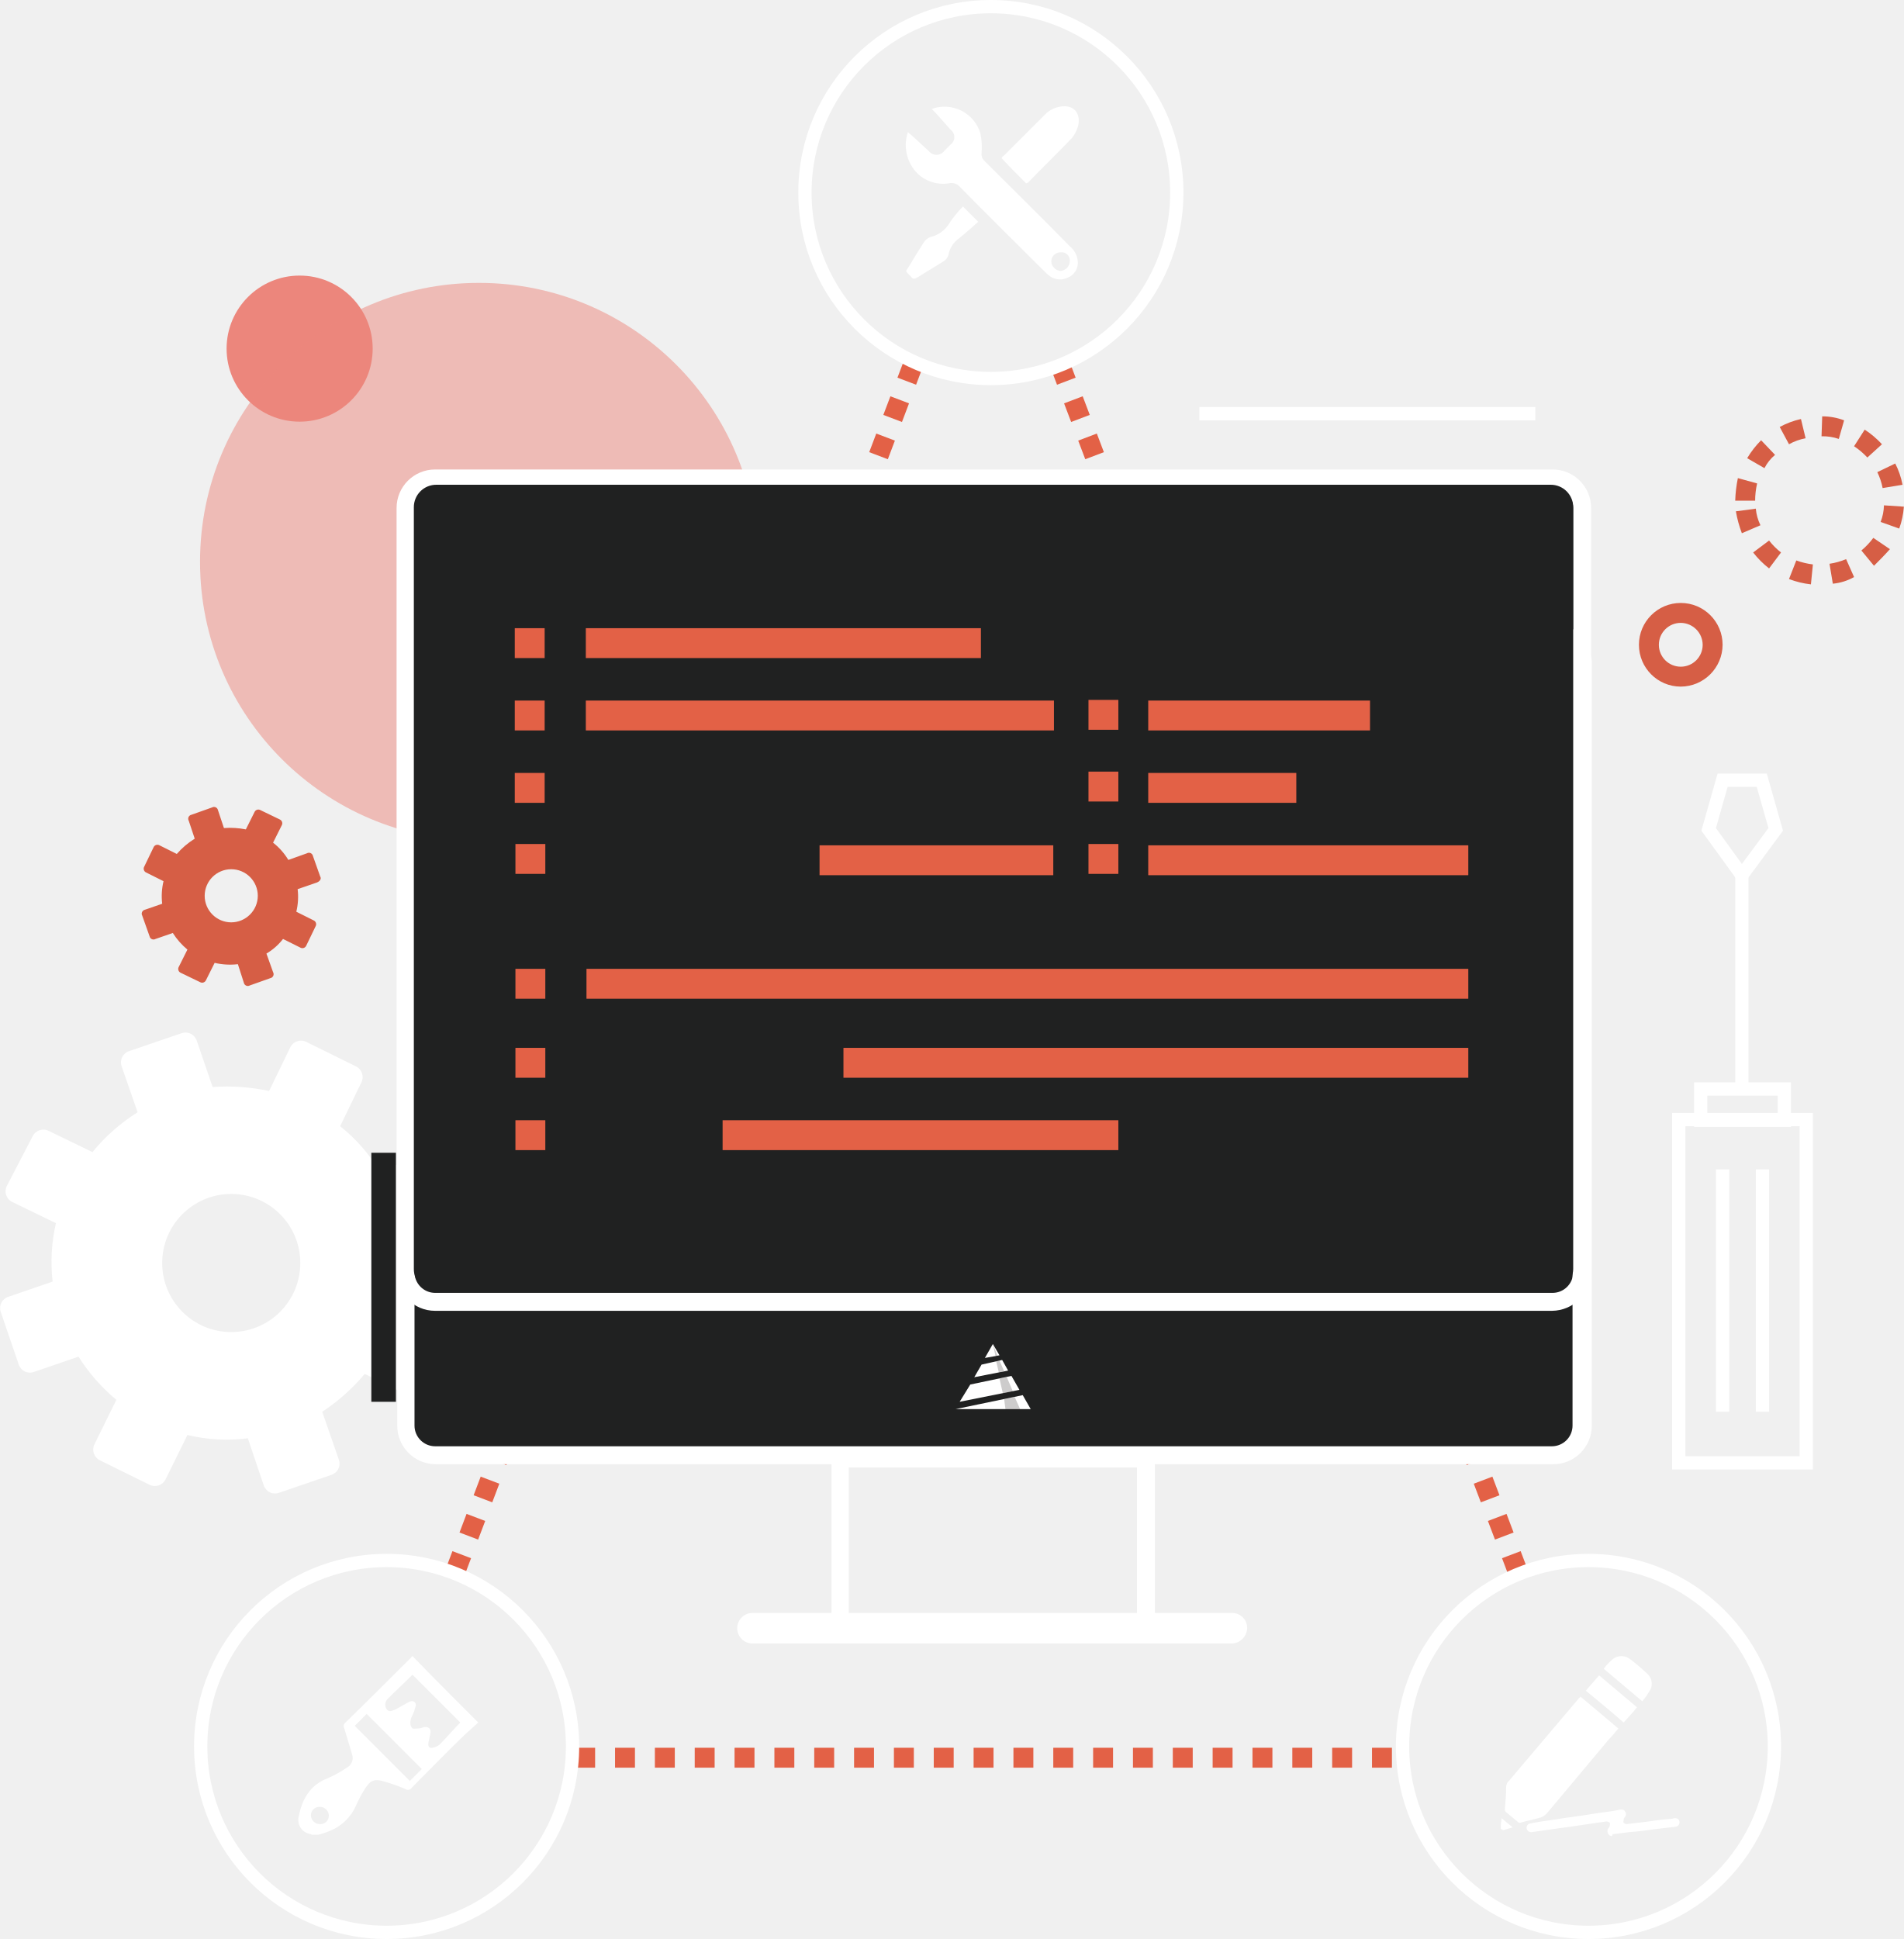
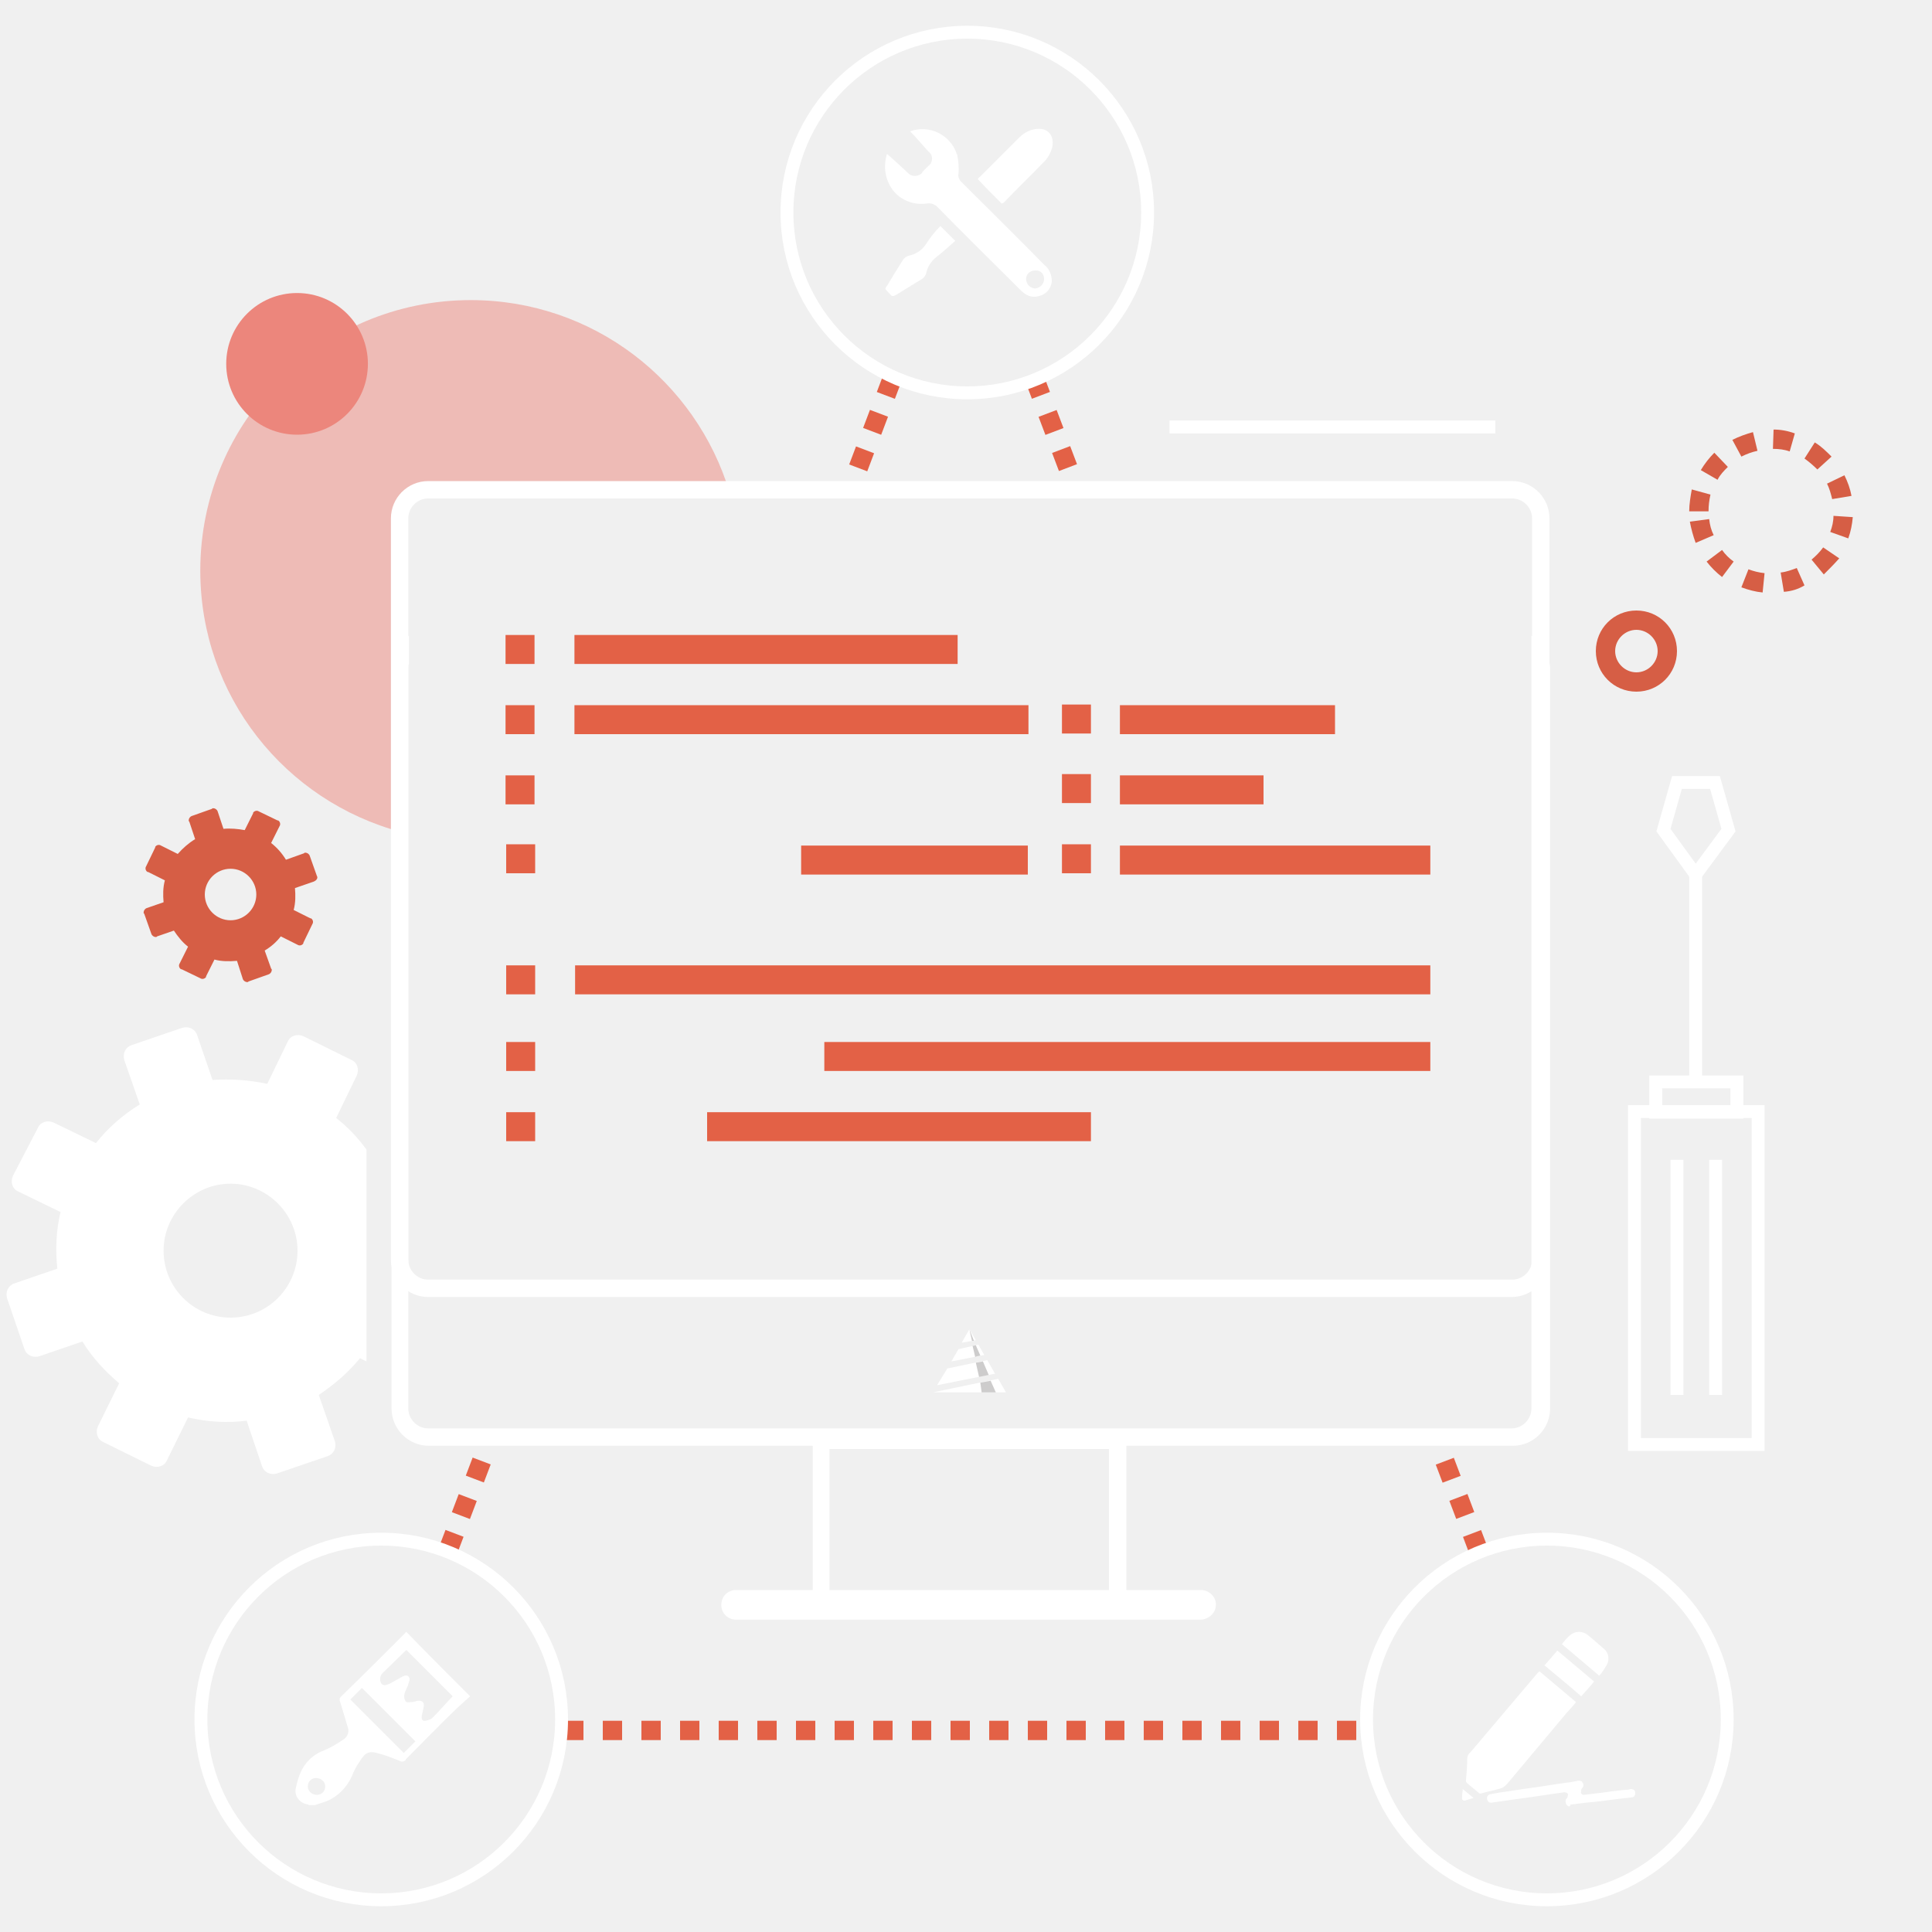
- <svg xmlns="http://www.w3.org/2000/svg" viewBox="0 0 286.725 292">
-   <defs>
-     <style>
-             .cls-1{fill:#ec867c}.cls-2,.cls-7{fill:none;stroke-miterlimit:10}.cls-2{stroke:#e36146;stroke-width:3px;stroke-dasharray:3 3}.cls-3{opacity:.5}.cls-4{fill:#fff}.cls-5{fill:#d65e45}.cls-6{fill:#202121}.cls-7{stroke:#fff;stroke-width:2px}.cls-8{fill:#060000;opacity:.4}.cls-9{fill:#e36146}
-         </style>
-   </defs>
-   <g id="supericon2" transform="translate(-1130.002 -2141)">
-     <g id="그룹_156" data-name="그룹 156" transform="translate(1130.027 2141)">
-       <circle id="타원_145" cx="11" cy="11" r="11" class="cls-1" data-name="타원 145" transform="translate(34.1 41.5)" />
+ <svg xmlns="http://www.w3.org/2000/svg" version="1.1" id="레이어_1" x="0px" y="0px" viewBox="0 0 300 300" style="enable-background:new 0 0 300 300;" xml:space="preserve">
+   <style type="text/css">
+ 	.st0{display:none;fill:#333333;}
+ 	.st1{opacity:0.5;fill:#EC867C;}
+ 	.st2{fill:#EC867C;}
+ 	.st3{fill:none;stroke:#E36146;stroke-width:3;stroke-miterlimit:10;stroke-dasharray:3,3;}
+ 	.st4{fill:#D65E45;}
+ 	.st5{fill:#E36146;}
+ 	.st6{fill:#FFFFFF;}
+ 	.st7{fill:#202121;}
+ 	.st8{fill:none;stroke:#FFFFFF;stroke-width:2;stroke-miterlimit:10;}
+ 	.st9{opacity:0.5;}
+ 	.st10{opacity:0.4;fill:#060000;enable-background:new    ;}
+ </style>
+   <rect x="-67.5" y="-48.1" class="st0" width="432.2" height="408.3" />
+   <g>
+     <path class="st1" d="M62.3,76.5h51c-5.2-17.3-21.2-29.9-40.2-29.9c-23.2,0-42,18.8-42,42c0,19.5,13.2,35.8,31.2,40.6V76.5z" />
+     <g id="그룹_156" transform="translate(1130.027 2141)">
+       <circle id="타원_145" class="st2" cx="-1083.9" cy="-2084.5" r="11" />
    </g>
-     <path id="선_58" d="M0 0h123.9" class="cls-2" data-name="선 58" transform="translate(1216.627 2405.7)" />
-     <g id="그룹_157" class="cls-3" data-name="그룹 157" transform="translate(1130.027 2141)">
-       <circle id="타원_146" cx="42" cy="42" r="42" class="cls-1" data-name="타원 146" transform="translate(30.1 42.6)" />
+     <line id="선_58" class="st3" x1="87.6" y1="268.7" x2="211.5" y2="268.7" />
+     <path id="패스_973" class="st4" d="M49.2,136l-1.1-3.1c-0.1-0.3-0.4-0.5-0.7-0.5c-0.1,0-0.1,0-0.2,0.1l-2.8,1   c-0.6-1-1.4-1.9-2.3-2.6l1.3-2.6c0.2-0.3,0.1-0.7-0.2-0.9c0,0,0,0-0.1,0l-2.9-1.4c-0.3-0.2-0.7-0.1-0.9,0.2c0,0,0,0,0,0.1l-1.3,2.6   c-1.1-0.2-2.2-0.3-3.3-0.2l-0.9-2.7c-0.1-0.3-0.4-0.5-0.7-0.5c-0.1,0-0.1,0-0.2,0.1l-3.1,1.1c-0.3,0.1-0.5,0.4-0.5,0.7   c0,0.1,0,0.1,0.1,0.2l0.9,2.7c-1,0.6-1.9,1.4-2.7,2.3l-2.6-1.3c-0.3-0.2-0.7-0.1-0.9,0.2c0,0,0,0,0,0.1l-1.4,2.9   c-0.2,0.3-0.1,0.7,0.2,0.9c0,0,0,0,0.1,0l2.6,1.3c-0.3,1.1-0.3,2.3-0.2,3.4l-2.6,0.9c-0.3,0.1-0.5,0.4-0.5,0.7c0,0.1,0,0.1,0.1,0.2   l1.1,3.1c0.1,0.3,0.4,0.5,0.7,0.5c0.1,0,0.1,0,0.2-0.1l2.6-0.9c0.6,0.9,1.3,1.8,2.2,2.5l-1.3,2.6c-0.2,0.3-0.1,0.7,0.2,0.9   c0,0,0,0,0.1,0l2.9,1.4c0.3,0.2,0.7,0.1,0.9-0.2c0,0,0,0,0-0.1l1.3-2.6c1.1,0.3,2.3,0.3,3.5,0.2l0.9,2.8c0.1,0.3,0.4,0.5,0.7,0.5   c0.1,0,0.1,0,0.2-0.1l3.1-1.1c0.3-0.1,0.5-0.4,0.5-0.7c0-0.1,0-0.1-0.1-0.2l-1-2.8c1-0.6,1.8-1.3,2.5-2.2l2.6,1.3   c0.3,0.2,0.7,0.1,0.9-0.2c0,0,0,0,0-0.1l1.4-2.9c0.2-0.3,0.1-0.7-0.2-0.9c0,0,0,0-0.1,0l-2.6-1.3c0.3-1.1,0.3-2.3,0.2-3.4l2.9-1   C49.2,136.7,49.4,136.3,49.2,136z M35.8,142.9c-2.2,0-4-1.8-4-4s1.8-4,4-4s4,1.8,4,4C39.8,141.1,38,142.9,35.8,142.9z" />
+     <rect x="68.6" y="238" transform="matrix(0.3548 -0.9349 0.9349 0.3548 -178.697 219.9686)" class="st5" width="2.9" height="3" />
+     <rect x="70.6" y="232.4" transform="matrix(0.3548 -0.9349 0.9349 0.3548 -172.1548 218.3572)" class="st5" width="3" height="3" />
+     <rect x="72.8" y="226.8" transform="matrix(0.3548 -0.9349 0.9349 0.3548 -165.5375 216.7269)" class="st5" width="3" height="3" />
+     <rect x="132.3" y="69.7" transform="matrix(0.3545 -0.935 0.935 0.3545 19.7899 171.1144)" class="st5" width="3" height="3" />
+     <rect x="134.5" y="64.1" transform="matrix(0.3545 -0.935 0.935 0.3545 26.4092 169.4829)" class="st5" width="3" height="3" />
+     <rect x="136.6" y="58.5" transform="matrix(0.3545 -0.935 0.935 0.3545 33.0278 167.8512)" class="st5" width="3" height="3" />
+     <rect x="227.6" y="238" transform="matrix(0.9351 -0.3544 0.3544 0.9351 -70.0014 96.7573)" class="st5" width="3" height="2.9" />
+     <rect x="225.5" y="232.4" transform="matrix(0.9351 -0.3544 0.3544 0.9351 -68.1707 95.6485)" class="st5" width="3" height="3" />
+     <rect x="223.4" y="226.8" transform="matrix(0.935 -0.3545 0.3545 0.935 -66.336 94.5637)" class="st5" width="3" height="3" />
+     <rect x="163.8" y="69.7" transform="matrix(0.935 -0.3548 0.3548 0.935 -14.5148 63.282)" class="st5" width="3" height="3" />
+     <rect x="161.7" y="64.1" transform="matrix(0.9351 -0.3545 0.3545 0.9351 -12.6617 62.1088)" class="st5" width="3" height="3" />
+     <rect x="159.6" y="58.5" transform="matrix(0.9351 -0.3545 0.3545 0.9351 -10.8113 60.9902)" class="st5" width="3" height="3" />
+     <path id="패스_976" class="st6" d="M234.7,201.4H66.5c-3.2,0-5.8-2.6-5.8-5.8l0,0V80.5c0-3.2,2.6-5.8,5.8-5.8l0,0h168.3   c3.2,0,5.8,2.6,5.8,5.8c0,0,0,0,0,0v115.1C240.5,198.8,237.9,201.4,234.7,201.4z M66.5,77.4c-1.7,0-3.1,1.4-3.1,3.1v115.1   c0,1.7,1.4,3.1,3.1,3.1h168.3c1.7,0,3.1-1.4,3.1-3.1V80.5c0-1.7-1.4-3.1-3.1-3.1H66.5z" />
+     <path id="패스_977" class="st4" d="M273.7,92c-1.1-0.1-2.2-0.4-3.3-0.8l1.1-2.8c0.8,0.3,1.6,0.5,2.5,0.6L273.7,92z M277,91.9   l-0.5-3c0.9-0.1,1.7-0.4,2.5-0.7l1.2,2.7C279.2,91.5,278.2,91.8,277,91.9z M267.4,89.6c-0.9-0.7-1.7-1.5-2.4-2.4l2.4-1.8   c0.5,0.7,1.1,1.3,1.8,1.8L267.4,89.6z M283.2,89.2l-1.9-2.3c0.7-0.6,1.3-1.2,1.8-1.9l2.5,1.7C284.8,87.6,284,88.4,283.2,89.2   L283.2,89.2z M263.3,84.3c-0.4-1.1-0.7-2.2-0.9-3.3l3-0.4c0.1,0.9,0.3,1.7,0.7,2.5L263.3,84.3z M287,83.6l-2.8-1   c0.3-0.8,0.5-1.6,0.5-2.5l3,0.2C287.6,81.4,287.4,82.5,287,83.6z M265.3,79.4h-3c0-1.1,0.2-2.3,0.4-3.4l2.9,0.8   C265.4,77.7,265.3,78.5,265.3,79.4z M284.5,77.5c-0.2-0.8-0.4-1.6-0.8-2.4l2.7-1.3c0.5,1,0.9,2.1,1.1,3.2L284.5,77.5z M266.7,74.5   l-2.6-1.5c0.6-1,1.3-1.9,2.1-2.7l2.1,2.2C267.7,73.1,267.1,73.7,266.7,74.5z M282.2,72.9c-0.6-0.6-1.3-1.2-2-1.7l1.6-2.5   c1,0.6,1.8,1.4,2.6,2.2L282.2,72.9z M270.4,70.9l-1.4-2.6c1-0.5,2.1-0.9,3.2-1.2l0.7,2.9C272,70.2,271.2,70.5,270.4,70.9   L270.4,70.9z M277.9,70.1c-0.8-0.3-1.7-0.4-2.6-0.4l0.1-3c1.1,0,2.2,0.2,3.3,0.6L277.9,70.1z" />
+     <path id="패스_978" class="st4" d="M254.1,107.4c-3.5,0-6.3-2.8-6.3-6.3c0-3.5,2.8-6.3,6.3-6.3c3.5,0,6.3,2.8,6.3,6.3v0   C260.4,104.6,257.6,107.4,254.1,107.4z M254.1,97.8c-1.8,0-3.3,1.5-3.3,3.3c0,1.8,1.5,3.3,3.3,3.3s3.3-1.5,3.3-3.3v0   C257.4,99.3,255.9,97.8,254.1,97.8z" />
+     <path id="패스_979" class="st6" d="M174.9,250.8h-48.7v-28.4h48.7V250.8z M128.8,248.1h43.4V225h-43.4   C128.8,225,128.8,248.1,128.8,248.1z" />
+     <path id="패스_980" class="st6" d="M186.5,251.5h-72.2c-1.3,0-2.3-1-2.3-2.3s1-2.3,2.3-2.3l0,0h72.2c1.2,0,2.3,1,2.3,2.2   c0,0,0,0,0,0.1C188.8,250.4,187.8,251.4,186.5,251.5z" />
+     <path id="패스_981" class="st6" d="M237.8,98.7v120c0,1.7-1.4,3.1-3.1,3.1H66.5c-1.7,0-3.1-1.4-3.1-3.1V103.6   c0-0.2,0-0.4,0.1-0.5v-4.4c-1.7,1.1-2.7,2.9-2.7,4.9v115.1c0,3.2,2.6,5.8,5.8,5.8l0,0h168.3c3.2,0,5.8-2.6,5.8-5.8l0,0V103.6   C240.5,101.6,239.5,99.8,237.8,98.7z" />
+     <path id="패스_982" class="st7" d="M62.3,198.6" />
+     <circle id="타원_147" class="st8" cx="150.2" cy="33" r="28" />
+     <circle id="타원_148" class="st8" cx="59.2" cy="267" r="28" />
+     <circle id="타원_149" class="st8" cx="240.2" cy="267" r="28" />
+     <path id="패스_983" class="st8" d="M266.3,121.5h-5.9l-2.1,7.4l5,6.9l5.1-6.9L266.3,121.5z" />
+     <rect id="사각형_588" x="253.8" y="172.6" class="st8" width="19.2" height="51.7" />
+     <rect id="사각형_589" x="257.1" y="168" class="st8" width="12.6" height="4.7" />
+     <line id="선_61" class="st8" x1="263.3" y1="134.9" x2="263.3" y2="168" />
+     <line id="선_62" class="st8" x1="260.4" y1="180.1" x2="260.4" y2="216.6" />
+     <line id="선_63" class="st8" x1="266.4" y1="180.1" x2="266.4" y2="216.6" />
+     <line id="선_64" class="st8" x1="181.6" y1="66.3" x2="232.2" y2="66.3" />
+     <path id="패스_984" class="st6" d="M150.4,211.8" />
+     <path id="패스_985" class="st6" d="M150.4,211.8" />
+     <path id="패스_986" class="st6" d="M144.9,216.2h11.3l-1.2-2.1L144.9,216.2z" />
+     <path id="패스_987" class="st6" d="M147.1,212.5l-1.6,2.6l9-1.8l-1.2-2.1L147.1,212.5z" />
+     <g id="그룹_158" transform="translate(1130.027 2141)">
+       <path id="패스_988" class="st6" d="M-978.5-1932.9l-1-1.7l-1.2,2.1L-978.5-1932.9z" />
+       <path id="패스_989" class="st6" d="M-981.2-1931.5l-1.1,1.9l5.1-1l-0.9-1.6L-981.2-1931.5z" />
    </g>
-     <path id="패스_972" d="M69.4 182.8l-2.7-7.9a1.782 1.782 0 0 0-2.3-1.1l-7.3 2.5a25.4 25.4 0 0 0-5.9-6.7l3.2-6.6a1.794 1.794 0 0 0-.8-2.4l-7.5-3.7a1.794 1.794 0 0 0-2.4.8l-3.2 6.6a29.951 29.951 0 0 0-8.5-.6l-2.4-7a1.782 1.782 0 0 0-2.3-1.1l-7.9 2.7a1.782 1.782 0 0 0-1.1 2.3l2.4 6.9a27.93 27.93 0 0 0-6.8 6l-6.6-3.2a1.794 1.794 0 0 0-2.4.8L1 178.6a1.794 1.794 0 0 0 .8 2.4l6.6 3.2a25.833 25.833 0 0 0-.5 8.8l-6.7 2.3a1.782 1.782 0 0 0-1.1 2.3l2.7 7.9a1.782 1.782 0 0 0 2.3 1.1l6.7-2.3a27.466 27.466 0 0 0 5.7 6.5l-3.3 6.7a1.794 1.794 0 0 0 .8 2.4l7.5 3.7a1.794 1.794 0 0 0 2.4-.8l3.3-6.7a25.163 25.163 0 0 0 9.1.5l2.4 7.1a1.782 1.782 0 0 0 2.3 1.1l7.9-2.7a1.782 1.782 0 0 0 1.1-2.3l-2.5-7.2a29.061 29.061 0 0 0 6.4-5.7l6.7 3.3a1.794 1.794 0 0 0 2.4-.8l3.7-7.5a1.794 1.794 0 0 0-.8-2.4l-6.7-3.3a25.83 25.83 0 0 0 .6-8.8l7.4-2.5a1.6 1.6 0 0 0 1.2-2.1zm-34.6 17.8a10.4 10.4 0 1 1 10.4-10.4 10.392 10.392 0 0 1-10.4 10.4z" class="cls-4" data-name="패스 972" transform="translate(1130.027 2141)" />
-     <path id="패스_973" d="M48.2 132l-1.1-3.1a.608.608 0 0 0-.9-.4l-2.8 1a9.564 9.564 0 0 0-2.3-2.6l1.3-2.6a.63.63 0 0 0-.3-.9l-2.9-1.4a.63.63 0 0 0-.9.3l-1.3 2.6a12.223 12.223 0 0 0-3.3-.2l-.9-2.7a.608.608 0 0 0-.9-.4l-3.1 1.1a.608.608 0 0 0-.4.9l.9 2.7a11.777 11.777 0 0 0-2.7 2.3l-2.6-1.3a.63.63 0 0 0-.9.3l-1.4 2.9a.63.63 0 0 0 .3.9l2.6 1.3a9.758 9.758 0 0 0-.2 3.4l-2.6.9a.608.608 0 0 0-.4.9l1.1 3.1a.608.608 0 0 0 .9.4l2.6-.9a10.673 10.673 0 0 0 2.2 2.5l-1.3 2.6a.63.63 0 0 0 .3.9l2.9 1.4a.63.63 0 0 0 .9-.3l1.3-2.6a10.187 10.187 0 0 0 3.5.2l.9 2.8a.608.608 0 0 0 .9.4l3.1-1.1a.608.608 0 0 0 .4-.9l-1-2.8a8.81 8.81 0 0 0 2.5-2.2l2.6 1.3a.63.63 0 0 0 .9-.3l1.4-2.9a.63.63 0 0 0-.3-.9l-2.6-1.3a9.616 9.616 0 0 0 .2-3.4l2.9-1c.5-.2.7-.6.5-.9zm-13.4 6.9a4 4 0 1 1 4-4 4.012 4.012 0 0 1-4 4z" class="cls-5" data-name="패스 973" transform="translate(1130.027 2141)" />
-     <path id="선_59" d="M69.1 0L0 182.2" class="cls-2" data-name="선 59" transform="translate(1198.527 2195.6)" />
-     <path id="선_60" d="M0 0l69.1 182.2" class="cls-2" data-name="선 60" transform="translate(1289.527 2195.6)" />
-     <path id="패스_974" d="M234.2 197H64.6a3.372 3.372 0 0 1-3.4-3.4V76.2a3.372 3.372 0 0 1 3.4-3.4h169.6a3.372 3.372 0 0 1 3.4 3.4v117.4a3.372 3.372 0 0 1-3.4 3.4z" class="cls-6" data-name="패스 974" transform="translate(1130.027 2141)" />
-     <path id="패스_975" d="M62.4 194.2l-1.8 6.3v13.7s0 4.8 6 4.8h164.9s6.6 1.2 6.6-7.4v-17.7l-175.1.6" class="cls-6" data-name="패스 975" transform="translate(1130.027 2141)" />
-     <path id="패스_976" d="M233.7 197.4H65.5a5.8 5.8 0 0 1-5.8-5.8V76.5a5.8 5.8 0 0 1 5.8-5.8h168.3a5.8 5.8 0 0 1 5.8 5.8v115.1a5.957 5.957 0 0 1-5.9 5.8zM65.5 73.4a3.116 3.116 0 0 0-3.1 3.1v115.1a3.116 3.116 0 0 0 3.1 3.1h168.3a3.116 3.116 0 0 0 3.1-3.1V76.5a3.116 3.116 0 0 0-3.1-3.1z" class="cls-4" data-name="패스 976" transform="translate(1130.027 2141)" />
-     <path id="패스_977" d="M272.7 88a13.233 13.233 0 0 1-3.3-.8l1.1-2.8a11.364 11.364 0 0 0 2.5.6zm3.3-.1l-.5-3a10.272 10.272 0 0 0 2.5-.7l1.2 2.7a8.028 8.028 0 0 1-3.2 1zm-9.6-2.3a13.629 13.629 0 0 1-2.4-2.4l2.4-1.8a10.219 10.219 0 0 0 1.8 1.8zm15.8-.4l-1.9-2.3a10.707 10.707 0 0 0 1.8-1.9l2.5 1.7c-.8.9-1.6 1.7-2.4 2.5zm-19.9-4.9a17.825 17.825 0 0 1-.9-3.3l3-.4a7.172 7.172 0 0 0 .7 2.5zm23.7-.7l-2.8-1a7.419 7.419 0 0 0 .5-2.5l3 .2a12.131 12.131 0 0 1-.7 3.3zm-21.7-4.2h-3a19.707 19.707 0 0 1 .4-3.4l2.9.8a11.53 11.53 0 0 0-.3 2.6zm19.2-1.9a9.679 9.679 0 0 0-.8-2.4l2.7-1.3a12.13 12.13 0 0 1 1.1 3.2zm-17.8-3l-2.6-1.5a13.947 13.947 0 0 1 2.1-2.7l2.1 2.2a6.422 6.422 0 0 0-1.6 2zm15.5-1.6a11.2 11.2 0 0 0-2-1.7l1.6-2.5a13.771 13.771 0 0 1 2.6 2.2zm-11.8-2l-1.4-2.6a12.379 12.379 0 0 1 3.2-1.2l.7 2.9a8.146 8.146 0 0 0-2.5.9zm7.5-.8a7.457 7.457 0 0 0-2.6-.4l.1-3a9.191 9.191 0 0 1 3.3.6z" class="cls-5" data-name="패스 977" transform="translate(1130.027 2141)" />
-     <path id="패스_978" d="M253.1 103.4a6.3 6.3 0 1 1 6.3-6.3 6.338 6.338 0 0 1-6.3 6.3zm0-9.6a3.3 3.3 0 1 0 3.3 3.3 3.329 3.329 0 0 0-3.3-3.3z" class="cls-5" data-name="패스 978" transform="translate(1130.027 2141)" />
-     <path id="패스_979" d="M173.9 246.8h-48.7v-28.4h48.7zm-46.1-2.7h43.4V221h-43.4v23.1z" class="cls-4" data-name="패스 979" transform="translate(1130.027 2141)" />
-     <path id="패스_980" d="M185.5 247.5h-72.2a2.3 2.3 0 0 1 0-4.6h72.2a2.263 2.263 0 0 1 2.3 2.3 2.4 2.4 0 0 1-2.3 2.3z" class="cls-4" data-name="패스 980" transform="translate(1130.027 2141)" />
-     <path id="패스_981" d="M236.8 94.7v120a3.116 3.116 0 0 1-3.1 3.1H65.5a3.116 3.116 0 0 1-3.1-3.1V99.6a.749.749 0 0 1 .1-.5v-4.4a5.759 5.759 0 0 0-2.7 4.9v115.1a5.8 5.8 0 0 0 5.8 5.8h168.3a5.8 5.8 0 0 0 5.8-5.8V99.6a6.809 6.809 0 0 0-2.9-4.9z" class="cls-4" data-name="패스 981" transform="translate(1130.027 2141)" />
-     <circle id="타원_147" cx="28" cy="28" r="28" class="cls-7" data-name="타원 147" transform="translate(1251.227 2142)" />
-     <circle id="타원_148" cx="28" cy="28" r="28" class="cls-7" data-name="타원 148" transform="translate(1160.227 2376)" />
-     <circle id="타원_149" cx="28" cy="28" r="28" class="cls-7" data-name="타원 149" transform="translate(1341.227 2376)" />
-     <path id="패스_983" d="M265.3 117.5h-5.9l-2.1 7.4 5 6.9 5.1-6.9z" class="cls-7" data-name="패스 983" transform="translate(1130.027 2141)" />
-     <path id="사각형_588" d="M0 0h19.2v51.7H0z" class="cls-7" data-name="사각형 588" transform="translate(1382.827 2309.6)" />
-     <path id="사각형_589" d="M0 0h12.6v4.7H0z" class="cls-7" data-name="사각형 589" transform="translate(1386.127 2305)" />
-     <path id="선_61" d="M0 0v33.1" class="cls-7" data-name="선 61" transform="translate(1392.327 2271.9)" />
-     <path id="선_62" d="M0 0v36.5" class="cls-7" data-name="선 62" transform="translate(1389.427 2317.1)" />
-     <path id="선_63" d="M0 0v36.5" class="cls-7" data-name="선 63" transform="translate(1395.427 2317.1)" />
-     <path id="선_64" d="M0 0h50.6" class="cls-7" data-name="선 64" transform="translate(1310.627 2203.3)" />
-     <path id="패스_986" d="M143.9 212.2h11.3l-1.2-2.1z" class="cls-4" data-name="패스 986" transform="translate(1130.027 2141)" />
-     <path id="패스_987" d="M146.1 208.5l-1.6 2.6 9-1.8-1.2-2.1z" class="cls-4" data-name="패스 987" transform="translate(1130.027 2141)" />
-     <g id="그룹_158" data-name="그룹 158" transform="translate(1130.027 2141)">
-       <path id="패스_988" d="M150.5 204.1l-1-1.7-1.2 2.1z" class="cls-4" data-name="패스 988" />
-       <path id="패스_989" d="M147.8 205.5l-1.1 1.9 5.1-1-.9-1.6z" class="cls-4" data-name="패스 989" />
+     <g id="그룹_159" transform="translate(1130.027 2141)" class="st9">
+       <path id="패스_990" class="st10" d="M-976.2-1926.6l-1.6,0.3l0.2,1.5h2.2L-976.2-1926.6z" />
+       <path id="패스_991" class="st10" d="M-977.4-1929.6l-1.1,0.2l0.5,2.2l1.5-0.3L-977.4-1929.6z" />
+       <path id="패스_992" class="st10" d="M-979.5-1934.6l0.4,1.8h0.3L-979.5-1934.6z" />
+       <path id="패스_993" class="st10" d="M-978.3-1930.4l0.5-0.1l-0.7-1.6l-0.5,0.1l0.4,1.7L-978.3-1930.4z" />
    </g>
-     <g id="그룹_159" class="cls-3" data-name="그룹 159" transform="translate(1130.027 2141)">
-       <path id="패스_990" d="M152.8 210.4l-1.6.3.2 1.5h2.2z" class="cls-8" data-name="패스 990" />
-       <path id="패스_991" d="M151.6 207.4l-1.1.2.5 2.2 1.5-.3z" class="cls-8" data-name="패스 991" />
-       <path id="패스_992" d="M149.5 202.4l.4 1.8h.3z" class="cls-8" data-name="패스 992" />
-       <path id="패스_993" d="M150.7 206.6l.5-.1-.7-1.6-.5.1.4 1.7z" class="cls-8" data-name="패스 993" />
+     <rect id="사각형_591" x="89.2" y="98.6" class="st5" width="59.5" height="4.5" />
+     <rect id="사각형_592" x="89.2" y="109.5" class="st5" width="70.5" height="4.5" />
+     <rect id="사각형_593" x="89.3" y="149.9" class="st5" width="132.8" height="4.5" />
+     <rect id="사각형_594" x="164.9" y="109.4" class="st5" width="4.5" height="4.5" />
+     <rect id="사각형_595" x="78.5" y="98.6" class="st5" width="4.5" height="4.5" />
+     <rect id="사각형_596" x="78.5" y="109.5" class="st5" width="4.5" height="4.5" />
+     <rect id="사각형_597" x="78.5" y="120.4" class="st5" width="4.5" height="4.5" />
+     <rect id="사각형_598" x="78.6" y="131.1" class="st5" width="4.5" height="4.5" />
+     <rect id="사각형_599" x="78.6" y="149.9" class="st5" width="4.5" height="4.5" />
+     <rect id="사각형_600" x="78.6" y="161.8" class="st5" width="4.5" height="4.5" />
+     <rect id="사각형_601" x="78.6" y="172.7" class="st5" width="4.5" height="4.5" />
+     <rect id="사각형_602" x="164.9" y="120.2" class="st5" width="4.5" height="4.5" />
+     <rect id="사각형_603" x="164.9" y="131.1" class="st5" width="4.5" height="4.5" />
+     <rect id="사각형_604" x="124.4" y="131.3" class="st5" width="35.2" height="4.5" />
+     <rect id="사각형_605" x="173.9" y="131.3" class="st5" width="48.2" height="4.5" />
+     <rect id="사각형_606" x="173.9" y="120.4" class="st5" width="22.3" height="4.5" />
+     <rect id="사각형_607" x="173.9" y="109.5" class="st5" width="33.4" height="4.5" />
+     <rect id="사각형_608" x="128" y="161.8" class="st5" width="94.1" height="4.5" />
+     <rect id="사각형_609" x="109.8" y="172.7" class="st5" width="59.6" height="4.5" />
+     <g id="그룹_160" transform="translate(1130.027 2141)">
+       <path id="패스_995" class="st6" d="M-992.3-2117.1c1.2,1,2.2,2,3.2,2.9c0.5,0.6,1.4,0.7,2.1,0.2c0.1-0.1,0.2-0.2,0.2-0.3    l0.9-0.9c0.6-0.4,0.8-1.3,0.4-1.9c-0.1-0.1-0.2-0.3-0.4-0.4c-0.9-1-1.8-2.1-2.8-3.1c2.9-1.1,6.2,0.5,7.2,3.4c0,0.1,0,0.1,0.1,0.2    c0.2,1,0.3,2,0.2,3c-0.1,0.4,0.1,0.8,0.3,1.1c4.3,4.3,8.7,8.6,13,13c0.8,0.6,1.2,1.6,1.2,2.6c-0.1,0.9-0.6,1.7-1.5,2.1    c-0.9,0.4-1.9,0.4-2.7-0.2c-0.3-0.2-0.6-0.5-0.9-0.8c-4.2-4.2-8.5-8.4-12.7-12.7c-0.4-0.4-1-0.6-1.6-0.5c-2,0.3-4.1-0.5-5.3-2.1    C-992.6-2113.1-992.9-2115.2-992.3-2117.1z M-969.3-2099c-0.8,0-1.4,0.6-1.4,1.3c0,0,0,0,0,0.1c0.1,0.8,0.6,1.3,1.4,1.4    c0.8-0.1,1.4-0.7,1.4-1.5c0-0.7-0.5-1.3-1.2-1.3C-969.1-2099-969.2-2099-969.3-2099z" />
+       <path id="패스_996" class="st6" d="M-974.5-2109.4c-1.3-1.3-2.5-2.5-3.7-3.8c0.1-0.1,0.2-0.3,0.4-0.4l6.1-6.1    c0.8-0.8,1.9-1.3,3-1.3c1.6,0,2.5,1.3,2,3.1c-0.2,0.6-0.5,1.2-0.9,1.7c-2.2,2.3-4.4,4.4-6.6,6.7    C-974.3-2109.5-974.4-2109.4-974.5-2109.4z" />
+       <path id="패스_997" class="st6" d="M-984-2105.9l2.3,2.3c-0.9,0.8-1.9,1.7-2.9,2.5c-0.8,0.6-1.4,1.5-1.6,2.5    c-0.1,0.4-0.4,0.8-0.8,1l-3.9,2.4c-0.4,0.2-0.6,0.3-0.9-0.1c-1-1.1-0.9-0.6-0.2-1.8c0.7-1.2,1.4-2.3,2.1-3.4    c0.2-0.4,0.6-0.7,1-0.8c1-0.2,2-0.8,2.6-1.7C-985.6-2104.1-984.9-2105-984-2105.9z" />
    </g>
-     <path id="사각형_590" d="M0 0h3.7v37.5H0z" class="cls-6" data-name="사각형 590" transform="translate(1185.927 2314.6)" />
-     <path id="패스_994" d="M233.5 194.5H65.7a3.372 3.372 0 0 1-3.4-3.4V76.4a3.372 3.372 0 0 1 3.4-3.4h167.8a3.372 3.372 0 0 1 3.4 3.4v114.7a3.436 3.436 0 0 1-3.4 3.4z" class="cls-6" data-name="패스 994" transform="translate(1130.027 2141)" />
-     <path id="사각형_591" d="M0 0h59.5v4.5H0z" class="cls-9" data-name="사각형 591" transform="translate(1218.227 2235.6)" />
-     <path id="사각형_592" d="M0 0h70.5v4.5H0z" class="cls-9" data-name="사각형 592" transform="translate(1218.227 2246.5)" />
-     <path id="사각형_593" d="M0 0h132.8v4.5H0z" class="cls-9" data-name="사각형 593" transform="translate(1218.327 2286.9)" />
-     <path id="사각형_594" d="M0 0h4.5v4.5H0z" class="cls-9" data-name="사각형 594" transform="translate(1293.927 2246.4)" />
-     <path id="사각형_595" d="M0 0h4.5v4.5H0z" class="cls-9" data-name="사각형 595" transform="translate(1207.527 2235.6)" />
-     <path id="사각형_596" d="M0 0h4.5v4.5H0z" class="cls-9" data-name="사각형 596" transform="translate(1207.527 2246.5)" />
-     <path id="사각형_597" d="M0 0h4.5v4.5H0z" class="cls-9" data-name="사각형 597" transform="translate(1207.527 2257.4)" />
-     <path id="사각형_598" d="M0 0h4.5v4.5H0z" class="cls-9" data-name="사각형 598" transform="translate(1207.627 2268.1)" />
-     <path id="사각형_599" d="M0 0h4.5v4.5H0z" class="cls-9" data-name="사각형 599" transform="translate(1207.627 2286.9)" />
-     <path id="사각형_600" d="M0 0h4.5v4.5H0z" class="cls-9" data-name="사각형 600" transform="translate(1207.627 2298.8)" />
-     <path id="사각형_601" d="M0 0h4.5v4.5H0z" class="cls-9" data-name="사각형 601" transform="translate(1207.627 2309.7)" />
-     <path id="사각형_602" d="M0 0h4.5v4.5H0z" class="cls-9" data-name="사각형 602" transform="translate(1293.927 2257.2)" />
-     <path id="사각형_603" d="M0 0h4.5v4.5H0z" class="cls-9" data-name="사각형 603" transform="translate(1293.927 2268.1)" />
-     <path id="사각형_604" d="M0 0h35.2v4.5H0z" class="cls-9" data-name="사각형 604" transform="translate(1253.427 2268.3)" />
-     <path id="사각형_605" d="M0 0h48.2v4.5H0z" class="cls-9" data-name="사각형 605" transform="translate(1302.927 2268.3)" />
-     <path id="사각형_606" d="M0 0h22.3v4.5H0z" class="cls-9" data-name="사각형 606" transform="translate(1302.927 2257.4)" />
-     <path id="사각형_607" d="M0 0h33.4v4.5H0z" class="cls-9" data-name="사각형 607" transform="translate(1302.927 2246.5)" />
-     <path id="사각형_608" d="M0 0h94.1v4.5H0z" class="cls-9" data-name="사각형 608" transform="translate(1257.027 2298.8)" />
-     <path id="사각형_609" d="M0 0h59.6v4.5H0z" class="cls-9" data-name="사각형 609" transform="translate(1238.827 2309.7)" />
-     <g id="그룹_160" data-name="그룹 160" transform="translate(1130.027 2141)">
-       <path id="패스_995" d="M136.7 19.9c1.2 1 2.2 2 3.2 2.9a1.457 1.457 0 0 0 2.3-.1l.9-.9a1.4 1.4 0 0 0 0-2.3c-.9-1-1.8-2.1-2.8-3.1a5.645 5.645 0 0 1 7.3 3.6 9.9 9.9 0 0 1 .2 3 1.431 1.431 0 0 0 .3 1.1c4.3 4.3 8.7 8.6 13 13a3.225 3.225 0 0 1 1.2 2.6 2.408 2.408 0 0 1-1.5 2.1 2.636 2.636 0 0 1-2.7-.2 6.469 6.469 0 0 1-.9-.8c-4.2-4.2-8.5-8.4-12.7-12.7a1.666 1.666 0 0 0-1.6-.5 5.513 5.513 0 0 1-5.3-2.1 6.12 6.12 0 0 1-.9-5.6zm23 18.1a1.367 1.367 0 0 0-1.4 1.4 1.506 1.506 0 0 0 1.4 1.4 1.524 1.524 0 0 0 1.4-1.5 1.236 1.236 0 0 0-1.4-1.3z" class="cls-4" data-name="패스 995" />
-       <path id="패스_996" d="M154.5 27.6c-1.3-1.3-2.5-2.5-3.7-3.8.1-.1.2-.3.4-.4l6.1-6.1a4.157 4.157 0 0 1 3-1.3c1.6 0 2.5 1.3 2 3.1a5.559 5.559 0 0 1-.9 1.7c-2.2 2.3-4.4 4.4-6.6 6.7-.1 0-.2.1-.3.1z" class="cls-4" data-name="패스 996" />
-       <path id="패스_997" d="M145 31.1l2.3 2.3c-.9.8-1.9 1.7-2.9 2.5a3.933 3.933 0 0 0-1.6 2.5 1.589 1.589 0 0 1-.8 1l-3.9 2.4c-.4.2-.6.3-.9-.1-1-1.1-.9-.6-.2-1.8s1.4-2.3 2.1-3.4a2 2 0 0 1 1-.8 4.6 4.6 0 0 0 2.6-1.7 16.3 16.3 0 0 1 2.3-2.9z" class="cls-4" data-name="패스 997" />
+     <path id="패스_998" class="st6" d="M73,263.4l-0.9-0.9l0,0c-3-3-6-6-9-9.1c-0.1,0.1-0.2,0.1-0.2,0.2c-3.3,3.3-6.6,6.6-10,9.9   c-0.2,0.2-0.2,0.5-0.1,0.7c0.4,1.3,0.8,2.7,1.2,4c0.3,0.8-0.1,1.6-0.8,2c-0.9,0.6-1.9,1.2-2.9,1.6c-2.6,1-3.8,3.1-4.3,5.6   c-0.4,1.1,0.2,2.3,1.4,2.7c0.1,0,0.3,0.1,0.4,0.1c0.1,0,0.1,0,0.1,0.1l0,0h1c0.6-0.2,1.2-0.4,1.8-0.6c1.7-0.7,3.1-2.1,3.9-3.8   c0.3-0.8,0.7-1.6,1.2-2.3c0.9-1.5,1.5-1.8,3.1-1.3c1.1,0.3,2.1,0.7,3.1,1.1c0.3,0.2,0.7,0.2,1-0.1c0,0,0,0,0-0.1   c2.6-2.6,5.2-5.3,7.9-7.9l0,0L73,263.4z M49.2,278.7c-0.7,0-1.4-0.5-1.4-1.3c0,0,0,0,0,0c0-0.7,0.5-1.3,1.2-1.3c0,0,0.1,0,0.1,0   c0.7,0,1.4,0.5,1.4,1.3c0,0,0,0,0,0C50.5,278.1,50,278.7,49.2,278.7C49.3,278.7,49.3,278.7,49.2,278.7z M62.7,272.2l-8.3-8.3   l1.8-1.8l8.3,8.3L62.7,272.2z M67.2,266.7c-0.3,0.3-0.7,0.4-1.1,0.5c-0.5,0.1-0.7-0.2-0.6-0.8c0.1-0.5,0.2-0.9,0.3-1.4   c0.1-0.7-0.3-1-1-0.9c-0.3,0.1-0.6,0.2-0.9,0.2c-0.3,0-0.8,0.1-0.9-0.1c-0.2-0.3-0.3-0.7-0.2-1.1c0.1-0.6,0.5-1.1,0.6-1.6   c0.1-0.4,0.4-0.8,0-1.2c-0.4-0.3-0.8,0-1.2,0.2c-0.5,0.3-1.1,0.6-1.6,0.9c-0.5,0.2-1,0.5-1.4,0c-0.3-0.5-0.2-1.2,0.2-1.6   c1.2-1.2,2.5-2.4,3.7-3.6l7.2,7.2C69.3,264.4,68.3,265.6,67.2,266.7z" />
+     <g id="그룹_161" transform="translate(1130.027 2141)">
+       <path id="패스_999" class="st6" d="M-886.4-1860.5c-0.4-0.1-0.6-0.6-0.5-1c0-0.1,0.1-0.2,0.2-0.3c0-0.1,0.1-0.1,0.1-0.2    c0-0.2,0.1-0.4,0-0.5c-0.1-0.1-0.3-0.2-0.5-0.2c-2.3,0.3-4.6,0.7-7,1l-4.2,0.6c-0.4,0.1-0.7-0.1-0.8-0.5c-0.1-0.4,0.1-0.7,0.5-0.8    c0,0,0,0,0,0c0.6-0.1,1.1-0.2,1.7-0.3c1.6-0.2,3.2-0.5,4.8-0.7c1.6-0.2,3.2-0.5,4.7-0.7c0.8-0.1,1.6-0.2,2.4-0.4    c0.3,0,0.6,0,0.7,0.3c0.2,0.2,0.2,0.6,0,0.8c-0.1,0.1-0.2,0.2-0.2,0.4c0,0.2-0.1,0.4,0,0.5c0.1,0.1,0.2,0.2,0.4,0.2    c0.9-0.1,1.7-0.2,2.6-0.3c1.4-0.2,2.8-0.4,4.2-0.5c0.2,0,0.3-0.1,0.5-0.1c0.4,0,0.7,0.2,0.7,0.6c0,0.4-0.2,0.7-0.6,0.7    c-0.9,0.1-1.7,0.2-2.6,0.3c-1.4,0.2-2.9,0.4-4.3,0.5l-2.4,0.3c-0.1,0-0.2,0-0.2,0.1C-886.2-1860.5-886.3-1860.5-886.4-1860.5z" />
+       <path id="패스_1000" class="st6" d="M-903-1862c0-0.4,0.1-0.8,0.1-1.2c0.6,0.5,1.1,0.9,1.7,1.4c-0.5,0.1-1,0.3-1.4,0.4    c-0.2,0-0.3-0.1-0.4-0.2C-903-1861.8-903-1861.9-903-1862z" />
+       <path id="패스_1001" class="st6" d="M-891-1881.5l5.7,4.8c-0.5,0.6-0.9,1.1-1.4,1.6l-9.3,11.1c-0.3,0.3-0.6,0.6-1,0.7    c-1,0.3-2.1,0.5-3.1,0.8c-0.1,0-0.2,0-0.3-0.1l-1.8-1.5c-0.1-0.1-0.2-0.2-0.2-0.4c0.1-1.1,0.2-2.2,0.2-3.4c0-0.4,0.2-0.8,0.5-1    l3.3-3.9c2.4-2.8,4.8-5.7,7.2-8.5C-891.1-1881.3-891.1-1881.4-891-1881.5z" />
+       <path id="패스_1002" class="st6" d="M-881.7-1880.8c-1.9-1.6-3.8-3.2-5.8-4.9c0.4-0.5,0.8-1,1.3-1.4c0.7-0.6,1.8-0.7,2.6-0.1    c0.9,0.7,1.8,1.5,2.7,2.3c0.8,0.7,0.8,1.9,0.2,2.7C-881-1881.7-881.3-1881.2-881.7-1880.8z" />
+       <path id="패스_1003" class="st6" d="M-890.2-1882.4c0.7-0.8,1.3-1.5,2-2.3l5.7,4.8c-0.6,0.8-1.3,1.5-2,2.3    C-886.3-1879.2-888.3-1880.8-890.2-1882.4z" />
    </g>
-     <path id="패스_998" d="M72 259.4l-.9-.9c-3-3-6-6-9-9.1-.1.1-.2.1-.2.2-3.3 3.3-6.6 6.6-10 9.9a.592.592 0 0 0-.1.7c.4 1.3.8 2.7 1.2 4a1.638 1.638 0 0 1-.8 2 16.408 16.408 0 0 1-2.9 1.6c-2.6 1-3.8 3.1-4.3 5.6a2.147 2.147 0 0 0 1.8 2.8.1.1 0 0 1 .1.1h1a12.664 12.664 0 0 0 1.8-.6 7.254 7.254 0 0 0 3.9-3.8 16.65 16.65 0 0 1 1.2-2.3c.9-1.5 1.5-1.8 3.1-1.3a28.264 28.264 0 0 1 3.1 1.1.684.684 0 0 0 1-.2c2.6-2.6 5.2-5.3 7.9-7.9zm-23.8 15.3a1.347 1.347 0 0 1-1.4-1.3 1.26 1.26 0 0 1 1.3-1.3 1.347 1.347 0 0 1 1.4 1.3 1.261 1.261 0 0 1-1.3 1.3zm13.5-6.5l-8.3-8.3 1.8-1.8 8.3 8.3zm4.5-5.5a2.22 2.22 0 0 1-1.1.5c-.5.1-.7-.2-.6-.8.1-.5.2-.9.3-1.4.1-.7-.3-1-1-.9a2.92 2.92 0 0 1-.9.2c-.3 0-.8.1-.9-.1a1.389 1.389 0 0 1-.2-1.1c.1-.6.5-1.1.6-1.6.1-.4.4-.8 0-1.2-.4-.3-.8 0-1.2.2-.5.3-1.1.6-1.6.9-.5.2-1 .5-1.4 0a1.248 1.248 0 0 1 .2-1.6c1.2-1.2 2.5-2.4 3.7-3.6l7.2 7.2c-1 1-2 2.2-3.1 3.3z" class="cls-4" data-name="패스 998" transform="translate(1130.027 2141)" />
-     <g id="그룹_161" data-name="그룹 161" transform="translate(1130.027 2141)">
-       <path id="패스_999" d="M242.6 276.5a.773.773 0 0 1-.3-1.3c0-.1.1-.1.1-.2 0-.2.1-.4 0-.5a.764.764 0 0 0-.5-.2c-2.3.3-4.6.7-7 1l-4.2.6a.688.688 0 0 1-.8-.5.657.657 0 0 1 .5-.8c.6-.1 1.1-.2 1.7-.3 1.6-.2 3.2-.5 4.8-.7s3.2-.5 4.7-.7a20.028 20.028 0 0 0 2.4-.4c.3 0 .6 0 .7.3a.608.608 0 0 1 0 .8.758.758 0 0 0-.2.4c0 .2-.1.4 0 .5a.758.758 0 0 0 .4.2c.9-.1 1.7-.2 2.6-.3 1.4-.2 2.8-.4 4.2-.5.2 0 .3-.1.5-.1.4 0 .7.2.7.6a.661.661 0 0 1-.6.7c-.9.1-1.7.2-2.6.3-1.4.2-2.9.4-4.3.5l-2.4.3c-.1 0-.2 0-.2.1 0 .2-.1.2-.2.2z" class="cls-4" data-name="패스 999" />
-       <path id="패스_1000" d="M226 275c0-.4.1-.8.1-1.2.6.5 1.1.9 1.7 1.4-.5.1-1 .3-1.4.4a.758.758 0 0 1-.4-.2v-.4z" class="cls-4" data-name="패스 1000" />
-       <path id="패스_1001" d="M238 255.5l5.7 4.8c-.5.6-.9 1.1-1.4 1.6L233 273a2.286 2.286 0 0 1-1 .7c-1 .3-2.1.5-3.1.8a.367.367 0 0 1-.3-.1l-1.8-1.5a.52.52 0 0 1-.2-.4c.1-1.1.2-2.2.2-3.4a1.389 1.389 0 0 1 .5-1l3.3-3.9c2.4-2.8 4.8-5.7 7.2-8.5.1 0 .1-.1.2-.2z" class="cls-4" data-name="패스 1001" />
-       <path id="패스_1002" d="M247.3 256.2c-1.9-1.6-3.8-3.2-5.8-4.9a8.635 8.635 0 0 1 1.3-1.4 2.1 2.1 0 0 1 2.6-.1 29.773 29.773 0 0 1 2.7 2.3 2 2 0 0 1 .2 2.7 8.468 8.468 0 0 1-1 1.4z" class="cls-4" data-name="패스 1002" />
-       <path id="패스_1003" d="M238.8 254.6c.7-.8 1.3-1.5 2-2.3l5.7 4.8c-.6.8-1.3 1.5-2 2.3-1.8-1.6-3.8-3.2-5.7-4.8z" class="cls-4" data-name="패스 1003" />
-     </g>
+     <path class="st6" d="M56.9,178.5c-1.3-1.8-2.9-3.5-4.7-4.9l3.2-6.6c0.4-0.9,0.1-2-0.8-2.4l-7.5-3.7c-0.9-0.4-2-0.1-2.4,0.8   l-3.2,6.6c-2.8-0.6-5.7-0.8-8.5-0.6l-2.4-7c-0.3-0.9-1.3-1.4-2.3-1.1c0,0,0,0,0,0l-7.9,2.7c-0.9,0.3-1.4,1.3-1.1,2.3c0,0,0,0,0,0   l2.4,6.9c-2.6,1.6-4.9,3.6-6.8,6l-6.6-3.2c-0.9-0.4-2-0.1-2.4,0.8L2,182.6c-0.4,0.9-0.1,2,0.8,2.4l6.6,3.2   c-0.7,2.9-0.8,5.9-0.5,8.8l-6.7,2.3c-0.9,0.3-1.4,1.3-1.1,2.3c0,0,0,0,0,0l2.7,7.9c0.3,0.9,1.3,1.4,2.3,1.1c0,0,0,0,0,0l6.7-2.3   c1.5,2.5,3.5,4.6,5.7,6.5l-3.3,6.7c-0.4,0.9-0.1,2,0.8,2.4l7.5,3.7c0.9,0.4,2,0.1,2.4-0.8l3.3-6.7c3,0.7,6.1,0.9,9.1,0.5l2.4,7.1   c0.3,0.9,1.3,1.4,2.3,1.1c0,0,0,0,0,0l7.9-2.7c0.9-0.3,1.4-1.3,1.1-2.3c0,0,0,0,0,0l-2.5-7.2c2.4-1.6,4.6-3.5,6.4-5.7l1,0.5V178.5z    M35.8,204.6C35.8,204.6,35.8,204.6,35.8,204.6c-5.8,0-10.4-4.7-10.4-10.4s4.7-10.4,10.4-10.4s10.4,4.7,10.4,10.4   C46.2,199.9,41.6,204.6,35.8,204.6z" />
  </g>
</svg>
